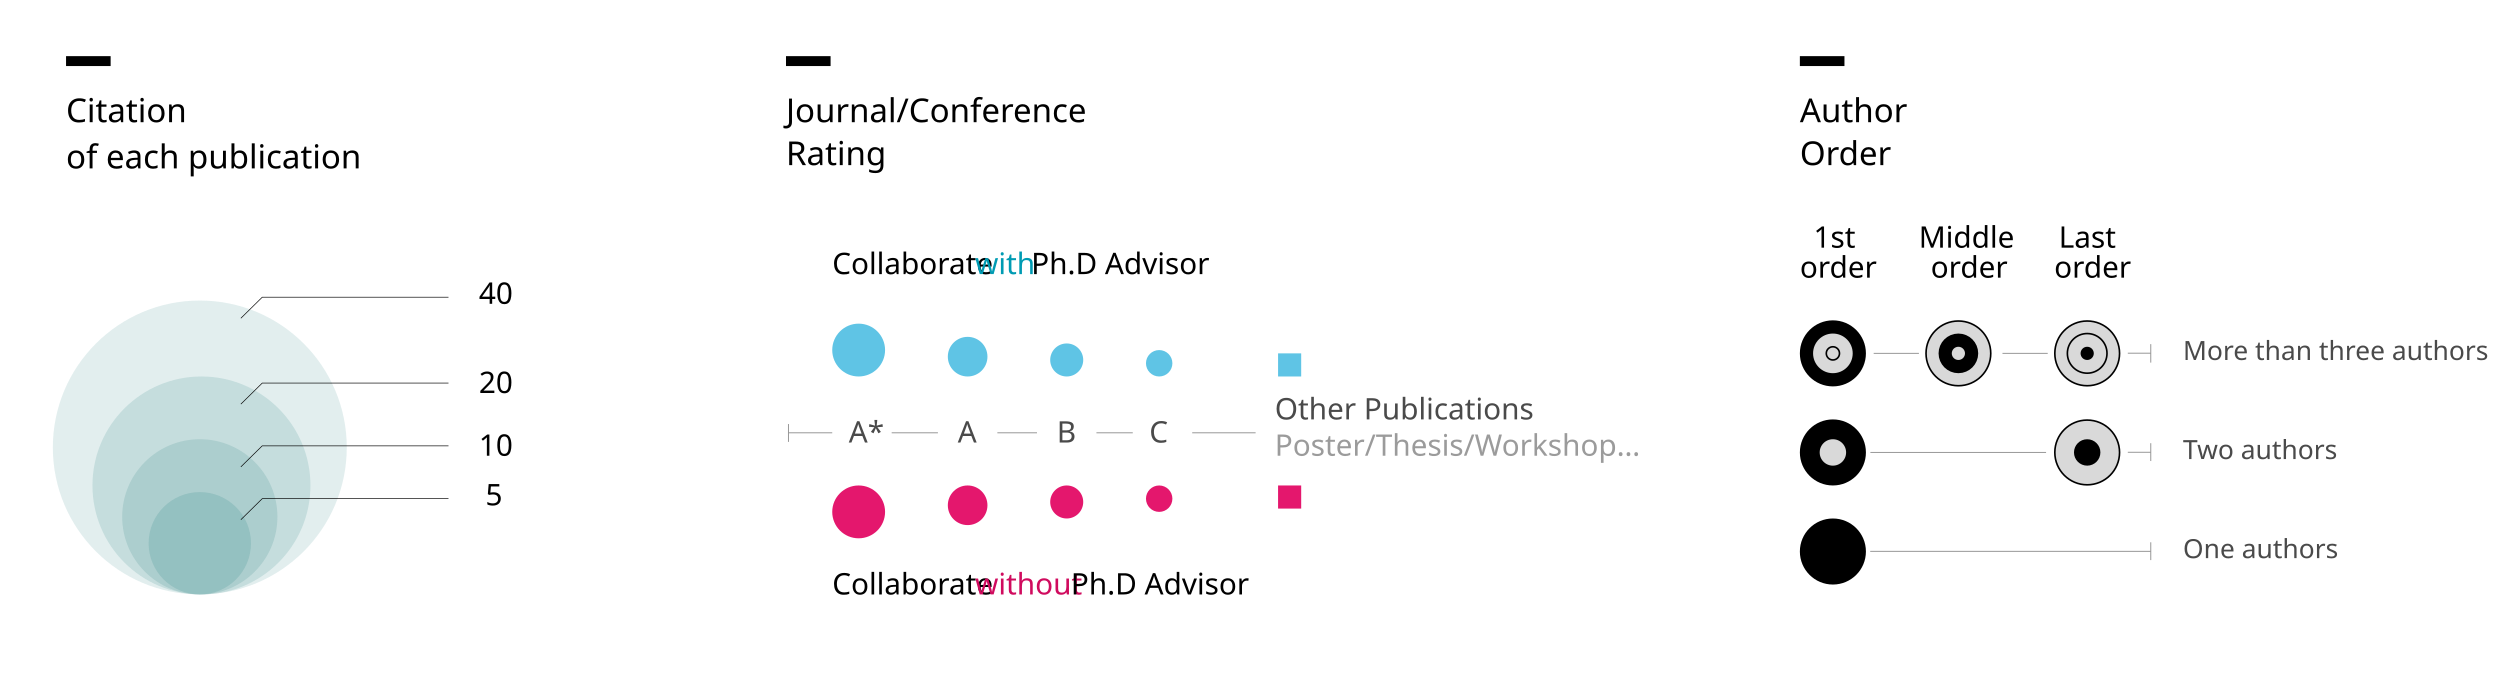
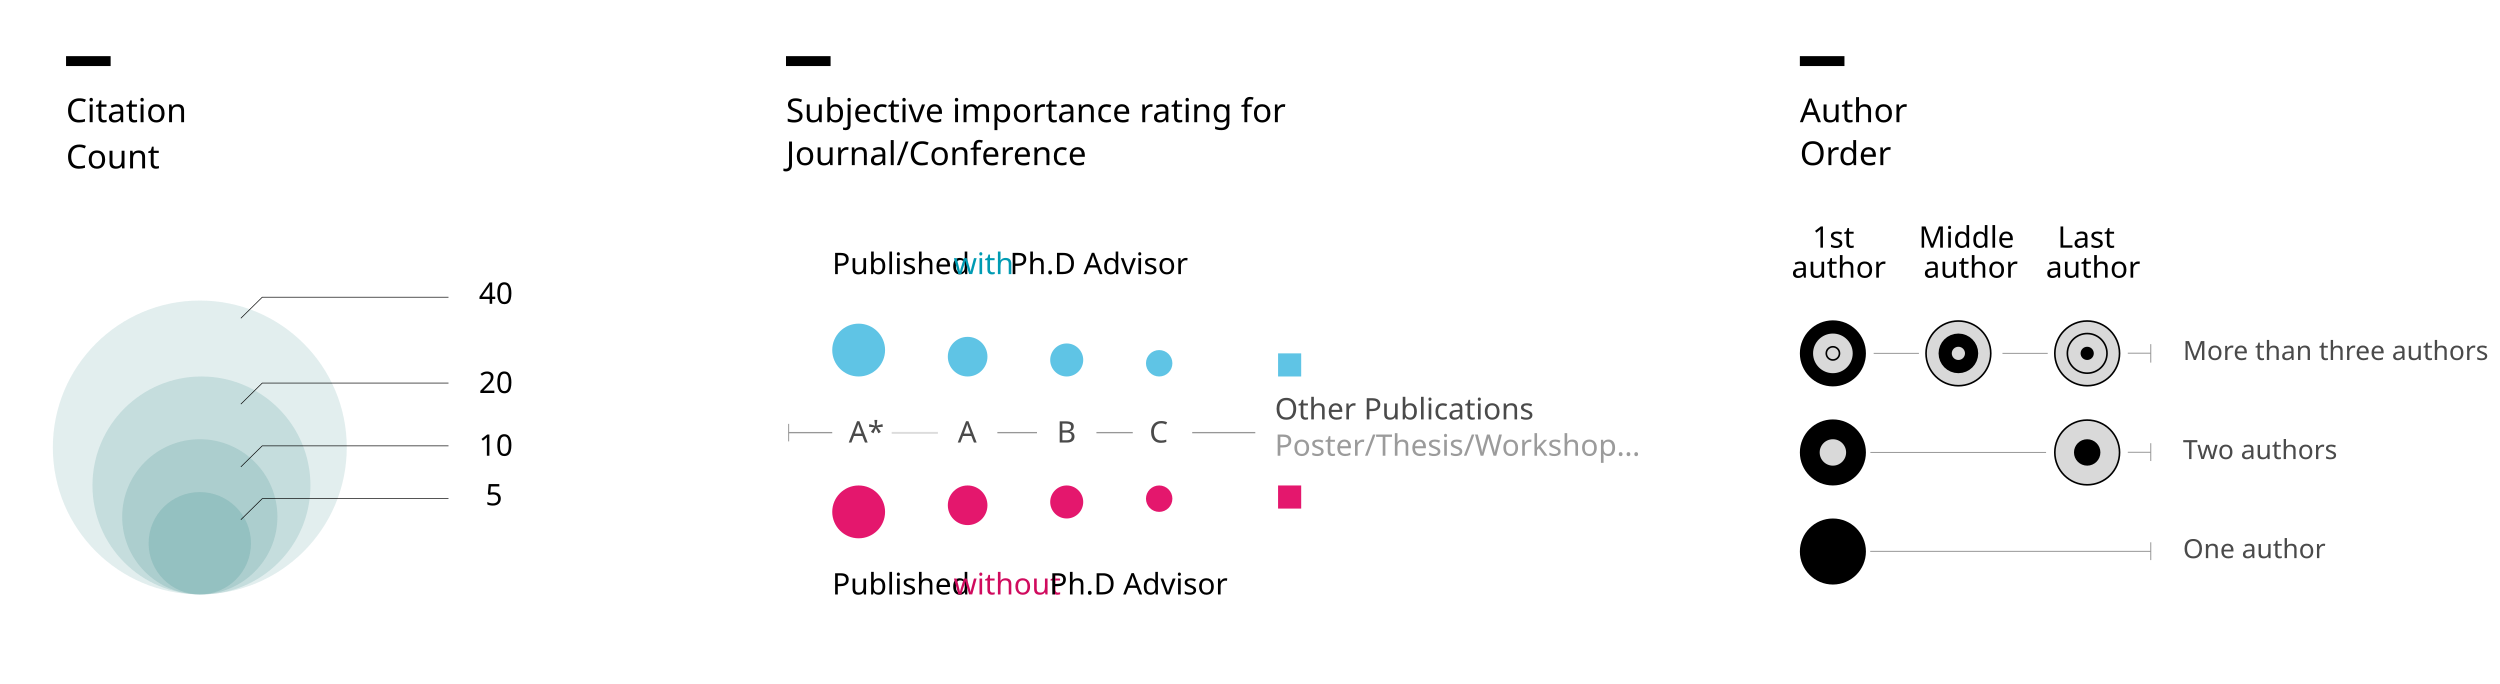
<svg xmlns="http://www.w3.org/2000/svg" version="1.1" id="图层_1" x="0px" y="0px" viewBox="0 0 757 207" style="enable-background:new 0 0 757 207;" xml:space="preserve">
  <style type="text/css">
	.st0{fill:#5FC4E5;}
	.st1{fill:#E4176D;}
	.st2{fill:#979797;}
- 	.st3{fill:#4A4A4A;}
- 	.st4{font-family:'Times-BoldItalic';}
- 	.st5{font-size:9px;}
- 	.st6{font-family:'TimesNewRomanPSMT';}
- 	.st7{fill:#61A3A3;fill-opacity:0.18;}
- 	.st8{fill:#61A3A3;fill-opacity:0.23;}
- 	.st9{fill:#61A3A3;fill-opacity:0.25;}
- 	.st10{fill:#61A3A3;fill-opacity:0.32;}
- 	.st11{fill:none;stroke:#000000;stroke-width:0.2;stroke-linecap:square;}
- 	.st12{font-family:'PlayfairDisplay-Bold';}
- 	.st13{font-size:10px;}
- 	.st14{fill-opacity:0.149;stroke:#000000;stroke-width:4;}
- 	.st15{fill-opacity:0.149;stroke:#000000;stroke-width:6;}
- 	.st16{fill-opacity:0.149;stroke:#000000;stroke-width:0.5;}
- 	.st17{fill:none;stroke:#000000;stroke-width:4;}
- 	.st18{fill:none;stroke:#000000;stroke-width:0.5;}
- 	.st19{fill:none;stroke:#000000;stroke-width:3;}
- 	.st20{fill:#9B9B9B;}
- 	.st21{fill:#009BB3;}
- 	.st22{font-family:'TimesNewRomanPS-BoldItalicMT';}
- 	.st23{fill:#D00B5E;}
- 	.st24{fill:none;stroke:#979797;stroke-width:0.3;stroke-linecap:square;}
+ 	.st3{fill:none;stroke:#979797;stroke-width:0.3;stroke-linecap:square;}
+ 	.st4{fill:#4A4A4A;}
+ 	.st5{font-family:'Times-BoldItalic';}
+ 	.st6{font-size:9px;}
+ 	.st7{font-family:'TimesNewRomanPSMT';}
+ 	.st8{fill:#61A3A3;fill-opacity:0.18;}
+ 	.st9{fill:#61A3A3;fill-opacity:0.23;}
+ 	.st10{fill:#61A3A3;fill-opacity:0.25;}
+ 	.st11{fill:#61A3A3;fill-opacity:0.32;}
+ 	.st12{fill:none;stroke:#000000;stroke-width:0.2;stroke-linecap:square;}
+ 	.st13{font-family:'PlayfairDisplay-Bold';}
+ 	.st14{font-size:10px;}
+ 	.st15{fill-opacity:0.149;stroke:#000000;stroke-width:4;}
+ 	.st16{fill-opacity:0.149;stroke:#000000;stroke-width:6;}
+ 	.st17{fill-opacity:0.149;stroke:#000000;stroke-width:0.5;}
+ 	.st18{fill:none;stroke:#000000;stroke-width:4;}
+ 	.st19{fill:none;stroke:#000000;stroke-width:0.5;}
+ 	.st20{fill:none;stroke:#000000;stroke-width:3;}
+ 	.st21{fill:#9B9B9B;}
+ 	.st22{fill:#009BB3;}
+ 	.st23{font-family:'TimesNewRomanPS-BoldItalicMT';}
+ 	.st24{fill:#D00B5E;}
	.st25{font-size:8px;}
</style>
  <g id="Legend">
    <circle id="Oval-Copy" class="st0" cx="293" cy="108" r="6" />
    <circle id="Oval-Copy-8" class="st1" cx="293" cy="153" r="6" />
    <circle id="Oval-Copy-2" class="st0" cx="323" cy="109" r="5" />
    <circle id="Oval-Copy-9" class="st1" cx="323" cy="152" r="5" />
    <circle id="Oval-Copy-3" class="st0" cx="351" cy="110" r="4" />
    <circle id="Oval-Copy-10" class="st1" cx="351" cy="151" r="4" />
    <rect id="Rectangle" x="387" y="107" class="st0" width="7" height="7" />
    <rect id="Rectangle-Copy" x="387" y="147" class="st1" width="7" height="7" />
-     <polygon class="st2" points="252,130.9 238.9,130.9 238.9,128.5 238.9,128.4 238.6,128.4 238.6,128.5 238.6,133.7 238.6,133.8    238.9,133.8 238.9,133.7 238.9,131.2 252,131.2  " />
-     <rect x="270" y="130.9" class="st2" width="14" height="0.3" />
-     <rect x="302" y="130.9" class="st2" width="12" height="0.3" />
-     <rect x="332" y="130.9" class="st2" width="11" height="0.3" />
-     <polygon class="st2" points="380.1,130.9 361,130.9 361,131.2 380.1,131.2 380.2,131.2 380.2,130.9  " />
-     <text transform="matrix(1 0 0 1 257 134)" class="st3 st4 st5">A*</text>
+     <path id="Combined-Shape" class="st2" d="M343,130.9v0.3h-11v-0.3H343z M343,131.1h-11v-0.3h11V131.1z M361,131.1v-0.3h19.1v0.3   H361z M361,130.9h19.1v0.3H361V130.9z M314,130.9v0.3h-12v-0.3H314z M314,131.1h-12v-0.3h12V131.1z M284,130.9v0.3h-14v-0.3H284z    M284,131.1v-0.3h-14v0.3H284z M252,130.9v0.3h-13.2v-0.3H252z M252,131.1h-13.2v-0.3H252V131.1z" />
+     <path id="Line-5" class="st3" d="M238.8,128.5v5" />
+     <text transform="matrix(1 0 0 1 257 134)" class="st4 st5 st6">A*</text>
    <g id="Group" transform="translate(16, 84)">
-       <text transform="matrix(1 0 0 1 129 8)" class="st6 st5">40</text>
-       <text transform="matrix(1 0 0 1 129 35)" class="st6 st5">20</text>
-       <text transform="matrix(1 0 0 1 129 54)" class="st6 st5">10</text>
-       <text transform="matrix(1 0 0 1 131 69)" class="st6 st5">5</text>
-       <circle id="Oval-Copy-4" class="st7" cx="44.5" cy="51.5" r="44.5" />
-       <circle id="Oval-Copy-5" class="st8" cx="45" cy="63" r="33" />
-       <circle id="Oval-Copy-6" class="st9" cx="44.5" cy="72.5" r="23.5" />
-       <circle id="Oval-Copy-7" class="st10" cx="44.5" cy="80.5" r="15.5" />
-       <polyline id="Line-2" class="st11" points="119.7,67 63.4,67 57,73.3   " />
-       <polyline id="Line-2-Copy" class="st11" points="119.7,51 63.4,51 57,57.3   " />
-       <polyline id="Line-2-Copy-2" class="st11" points="119.7,32 63.4,32 57,38.3   " />
-       <polyline id="Line-2-Copy-3" class="st11" points="119.7,6 63.4,6 57,12.3   " />
+       <text transform="matrix(1 0 0 1 129 8)" class="st7 st6">40</text>
+       <text transform="matrix(1 0 0 1 129 35)" class="st7 st6">20</text>
+       <text transform="matrix(1 0 0 1 129 54)" class="st7 st6">10</text>
+       <text transform="matrix(1 0 0 1 131 69)" class="st7 st6">5</text>
+       <circle id="Oval-Copy-4" class="st8" cx="44.5" cy="51.5" r="44.5" />
+       <circle id="Oval-Copy-5" class="st9" cx="45" cy="63" r="33" />
+       <circle id="Oval-Copy-6" class="st10" cx="44.5" cy="72.5" r="23.5" />
+       <circle id="Oval-Copy-7" class="st11" cx="44.5" cy="80.5" r="15.5" />
+       <polyline id="Line-2" class="st12" points="119.7,67 63.4,67 57,73.3   " />
+       <polyline id="Line-2-Copy" class="st12" points="119.7,51 63.4,51 57,57.3   " />
+       <polyline id="Line-2-Copy-2" class="st12" points="119.7,32 63.4,32 57,38.3   " />
+       <polyline id="Line-2-Copy-3" class="st12" points="119.7,6 63.4,6 57,12.3   " />
    </g>
-     <text transform="matrix(1 0 0 1 20 37)" class="st12 st13">Citation </text>
-     <text transform="matrix(1 0 0 1 20 51)" class="st12 st13">of each publication</text>
-     <circle id="Oval" class="st14" cx="555" cy="107" r="8" />
-     <circle id="Oval-Copy-17" class="st15" cx="555" cy="137" r="7" />
+     <text transform="matrix(1 0 0 1 20 37)" class="st13 st14">Citation </text>
+     <text transform="matrix(1 0 0 1 20 51)" class="st13 st14">Count</text>
+     <circle id="Oval" class="st15" cx="555" cy="107" r="8" />
+     <circle id="Oval-Copy-17" class="st16" cx="555" cy="137" r="7" />
    <circle id="Oval-Copy-19" cx="555" cy="167" r="10" />
    <g id="Group-4" transform="translate(622, 127)">
-       <circle id="Oval-Copy-18" class="st16" cx="10" cy="10" r="9.8" />
+       <circle id="Oval-Copy-18" class="st17" cx="10" cy="10" r="9.8" />
      <circle id="Oval_1_" cx="10" cy="10" r="4" />
    </g>
    <g id="Group-2" transform="translate(583, 97)">
-       <circle id="Oval-Copy-12" class="st16" cx="10" cy="10" r="9.8" />
-       <circle id="Oval-Copy-13" class="st17" cx="10" cy="10" r="4" />
+       <circle id="Oval-Copy-12" class="st17" cx="10" cy="10" r="9.8" />
+       <circle id="Oval-Copy-13" class="st18" cx="10" cy="10" r="4" />
    </g>
    <g id="Group-3" transform="translate(622, 97)">
-       <circle id="Oval-Copy-14" class="st16" cx="10" cy="10" r="9.8" />
-       <circle id="Oval-Copy-15" class="st18" cx="10" cy="10" r="6" />
+       <circle id="Oval-Copy-14" class="st17" cx="10" cy="10" r="9.8" />
+       <circle id="Oval-Copy-15" class="st19" cx="10" cy="10" r="6" />
      <circle id="Oval-Copy-16" cx="10" cy="10" r="2" />
    </g>
-     <circle id="Oval_2_" class="st18" cx="555" cy="107" r="2" />
-     <path id="Line" class="st19" d="M20,18.5h13.5" />
-     <path id="Line-Copy" class="st19" d="M238,18.5h13.5" />
-     <path id="Line-Copy-2" class="st19" d="M545,18.5h13.5" />
-     <text transform="matrix(1 0 0 1 290 134)" class="st3 st4 st5">A</text>
-     <text transform="matrix(1 0 0 1 320 134)" class="st3 st4 st5">B</text>
-     <text transform="matrix(1 0 0 1 348 134)" class="st3 st4 st5">C</text>
-     <text transform="matrix(1 0 0 1 386 127)" class="st3 st4 st5">Other Publications</text>
-     <text transform="matrix(1 0 0 1 386 138)" class="st20 st4 st5">Poster/Thesis/Workshop…</text>
-     <text transform="matrix(1 0 0 1 238 37)" class="st12 st13">Journal/Conference</text>
-     <text transform="matrix(1 0 0 1 328.6891 37)" class="st12 st13"> </text>
-     <text transform="matrix(1 0 0 1 238 50)" class="st12 st13">Rating</text>
-     <text transform="matrix(1 0 0 1 545 37)" class="st12 st13">Author</text>
-     <text transform="matrix(1 0 0 1 577.3494 37)" class="st12 st13"> </text>
-     <text transform="matrix(1 0 0 1 545 50)" class="st12 st13">Order</text>
-     <text transform="matrix(1 0 0 1 252 83)" class="st6 st5">Collaborate </text>
-     <text transform="matrix(1 0 0 1 295.2354 83)" class="st21 st22 st5">with</text>
-     <text transform="matrix(1 0 0 1 312.2446 83)" class="st6 st5">Ph.D Advisor</text>
-     <text transform="matrix(1 0 0 1 252 180)" class="st6 st5">Collaborate </text>
-     <text transform="matrix(1 0 0 1 295.2354 180)" class="st23 st22 st5">without</text>
-     <text transform="matrix(1 0 0 1 324.2505 180)" class="st6 st5">Ph.D Advisor</text>
+     <circle id="Oval_2_" class="st19" cx="555" cy="107" r="2" />
+     <path id="Line" class="st20" d="M20,18.5h13.5" />
+     <path id="Line-Copy" class="st20" d="M238,18.5h13.5" />
+     <path id="Line-Copy-2" class="st20" d="M545,18.5h13.5" />
+     <text transform="matrix(1 0 0 1 290 134)" class="st4 st5 st6">A</text>
+     <text transform="matrix(1 0 0 1 320 134)" class="st4 st5 st6">B</text>
+     <text transform="matrix(1 0 0 1 348 134)" class="st4 st5 st6">C</text>
+     <text transform="matrix(1 0 0 1 386 127)" class="st4 st5 st6">Other Publications</text>
+     <text transform="matrix(1 0 0 1 386 138)" class="st21 st5 st6">Poster/Thesis/Workshop…</text>
+     <text transform="matrix(1 0 0 1 238 37)" class="st13 st14">Subjective importance rating for </text>
+     <text transform="matrix(1 0 0 1 238 50)" class="st13 st14">Journal/Conference</text>
+     <text transform="matrix(1 0 0 1 545 37)" class="st13 st14">Author</text>
+     <text transform="matrix(1 0 0 1 577.3494 37)" class="st13 st14"> </text>
+     <text transform="matrix(1 0 0 1 545 50)" class="st13 st14">Order</text>
+     <text transform="matrix(1 0 0 1 252 83)" class="st7 st6">Published </text>
+     <text transform="matrix(1 0 0 1 288.7534 83)" class="st22 st23 st6">with</text>
+     <text transform="matrix(1 0 0 1 305.7627 83)" class="st7 st6">Ph.D Advisor</text>
+     <text transform="matrix(1 0 0 1 252 180)" class="st7 st6">Published </text>
+     <text transform="matrix(1 0 0 1 288.7534 180)" class="st24 st23 st6">without</text>
+     <text transform="matrix(1 0 0 1 317.7686 180)" class="st7 st6">Ph.D Advisor</text>
    <circle id="Oval_3_" class="st0" cx="260" cy="106" r="8" />
    <circle id="Oval-Copy-11" class="st1" cx="260" cy="155" r="8" />
-     <path id="Line-4" class="st24" d="M567.5,107h13.4" />
-     <path id="Line-4-Copy" class="st24" d="M606.5,107h13.4" />
-     <path id="Line-4-Copy-3" class="st24" d="M566.5,137h52.9" />
+     <path id="Line-4" class="st3" d="M567.5,107h13.4" />
+     <path id="Line-4-Copy" class="st3" d="M606.5,107h13.4" />
+     <path id="Line-4-Copy-3" class="st3" d="M566.5,137h52.9" />
    <path id="Line-4-Copy-2" class="st2" d="M651.1,107.1h-6.6h-0.2v-0.3h0.2h6.6v-2.4v-0.2h0.3v0.2v5.2v0.2h-0.3v-0.2V107.1z" />
    <path id="Line-4-Copy-4" class="st2" d="M651.1,137.1h-6.6h-0.2v-0.3h0.2h6.6v-2.5v-0.1h0.3v0.1v5.2v0.1h-0.3v-0.1V137.1z" />
    <path id="Line-4-Copy-5" class="st2" d="M651.1,167.1h-84.6h-0.2v-0.3h0.2h84.6v-2.5v-0.1h0.3v0.1v5.2v0.1h-0.3v-0.1V167.1z" />
-     <text transform="matrix(1 0 0 1 661 109)" class="st3 st4 st25">More than three authors</text>
-     <text transform="matrix(1 0 0 1 549.1331 75)" class="st22 st5">1st</text>
-     <text transform="matrix(1 0 0 1 559.636 75)" class="st22 st5"> </text>
-     <text transform="matrix(1 0 0 1 545 84.0791)" class="st4 st5">order</text>
-     <text transform="matrix(1 0 0 1 581 75)" class="st22 st5">Middle</text>
-     <text transform="matrix(1 0 0 1 606.998 75)" class="st22 st5"> </text>
-     <text transform="matrix(1 0 0 1 584.6145 84.0791)" class="st4 st5">order</text>
-     <text transform="matrix(1 0 0 1 623.3843 75)" class="st22 st5">Last</text>
-     <text transform="matrix(1 0 0 1 639.3848 75)" class="st22 st5"> </text>
-     <text transform="matrix(1 0 0 1 622 84.0791)" class="st4 st5">order</text>
-     <text transform="matrix(1 0 0 1 661 139)" class="st3 st4 st25">Two authors</text>
-     <text transform="matrix(1 0 0 1 661 169)" class="st3 st4 st25">One authors</text>
+     <text transform="matrix(1 0 0 1 661 109)" class="st4 st5 st25">More than three authors</text>
+     <text transform="matrix(1 0 0 1 548.8018 75)" class="st23 st6">1st</text>
+     <text transform="matrix(1 0 0 1 559.3047 75)" class="st23 st6"> </text>
+     <text transform="matrix(1 0 0 1 542.5 84.0791)" class="st5 st6">author</text>
+     <text transform="matrix(1 0 0 1 581 75)" class="st23 st6">Middle</text>
+     <text transform="matrix(1 0 0 1 606.998 75)" class="st23 st6"> </text>
+     <text transform="matrix(1 0 0 1 582.4458 84.0791)" class="st5 st6">author</text>
+     <text transform="matrix(1 0 0 1 623.053 75)" class="st23 st6">Last</text>
+     <text transform="matrix(1 0 0 1 639.0535 75)" class="st23 st6"> </text>
+     <text transform="matrix(1 0 0 1 619.5 84.0791)" class="st5 st6">author</text>
+     <text transform="matrix(1 0 0 1 661 139)" class="st4 st5 st25">Two authors</text>
+     <text transform="matrix(1 0 0 1 661 169)" class="st4 st5 st25">One author</text>
  </g>
</svg>
